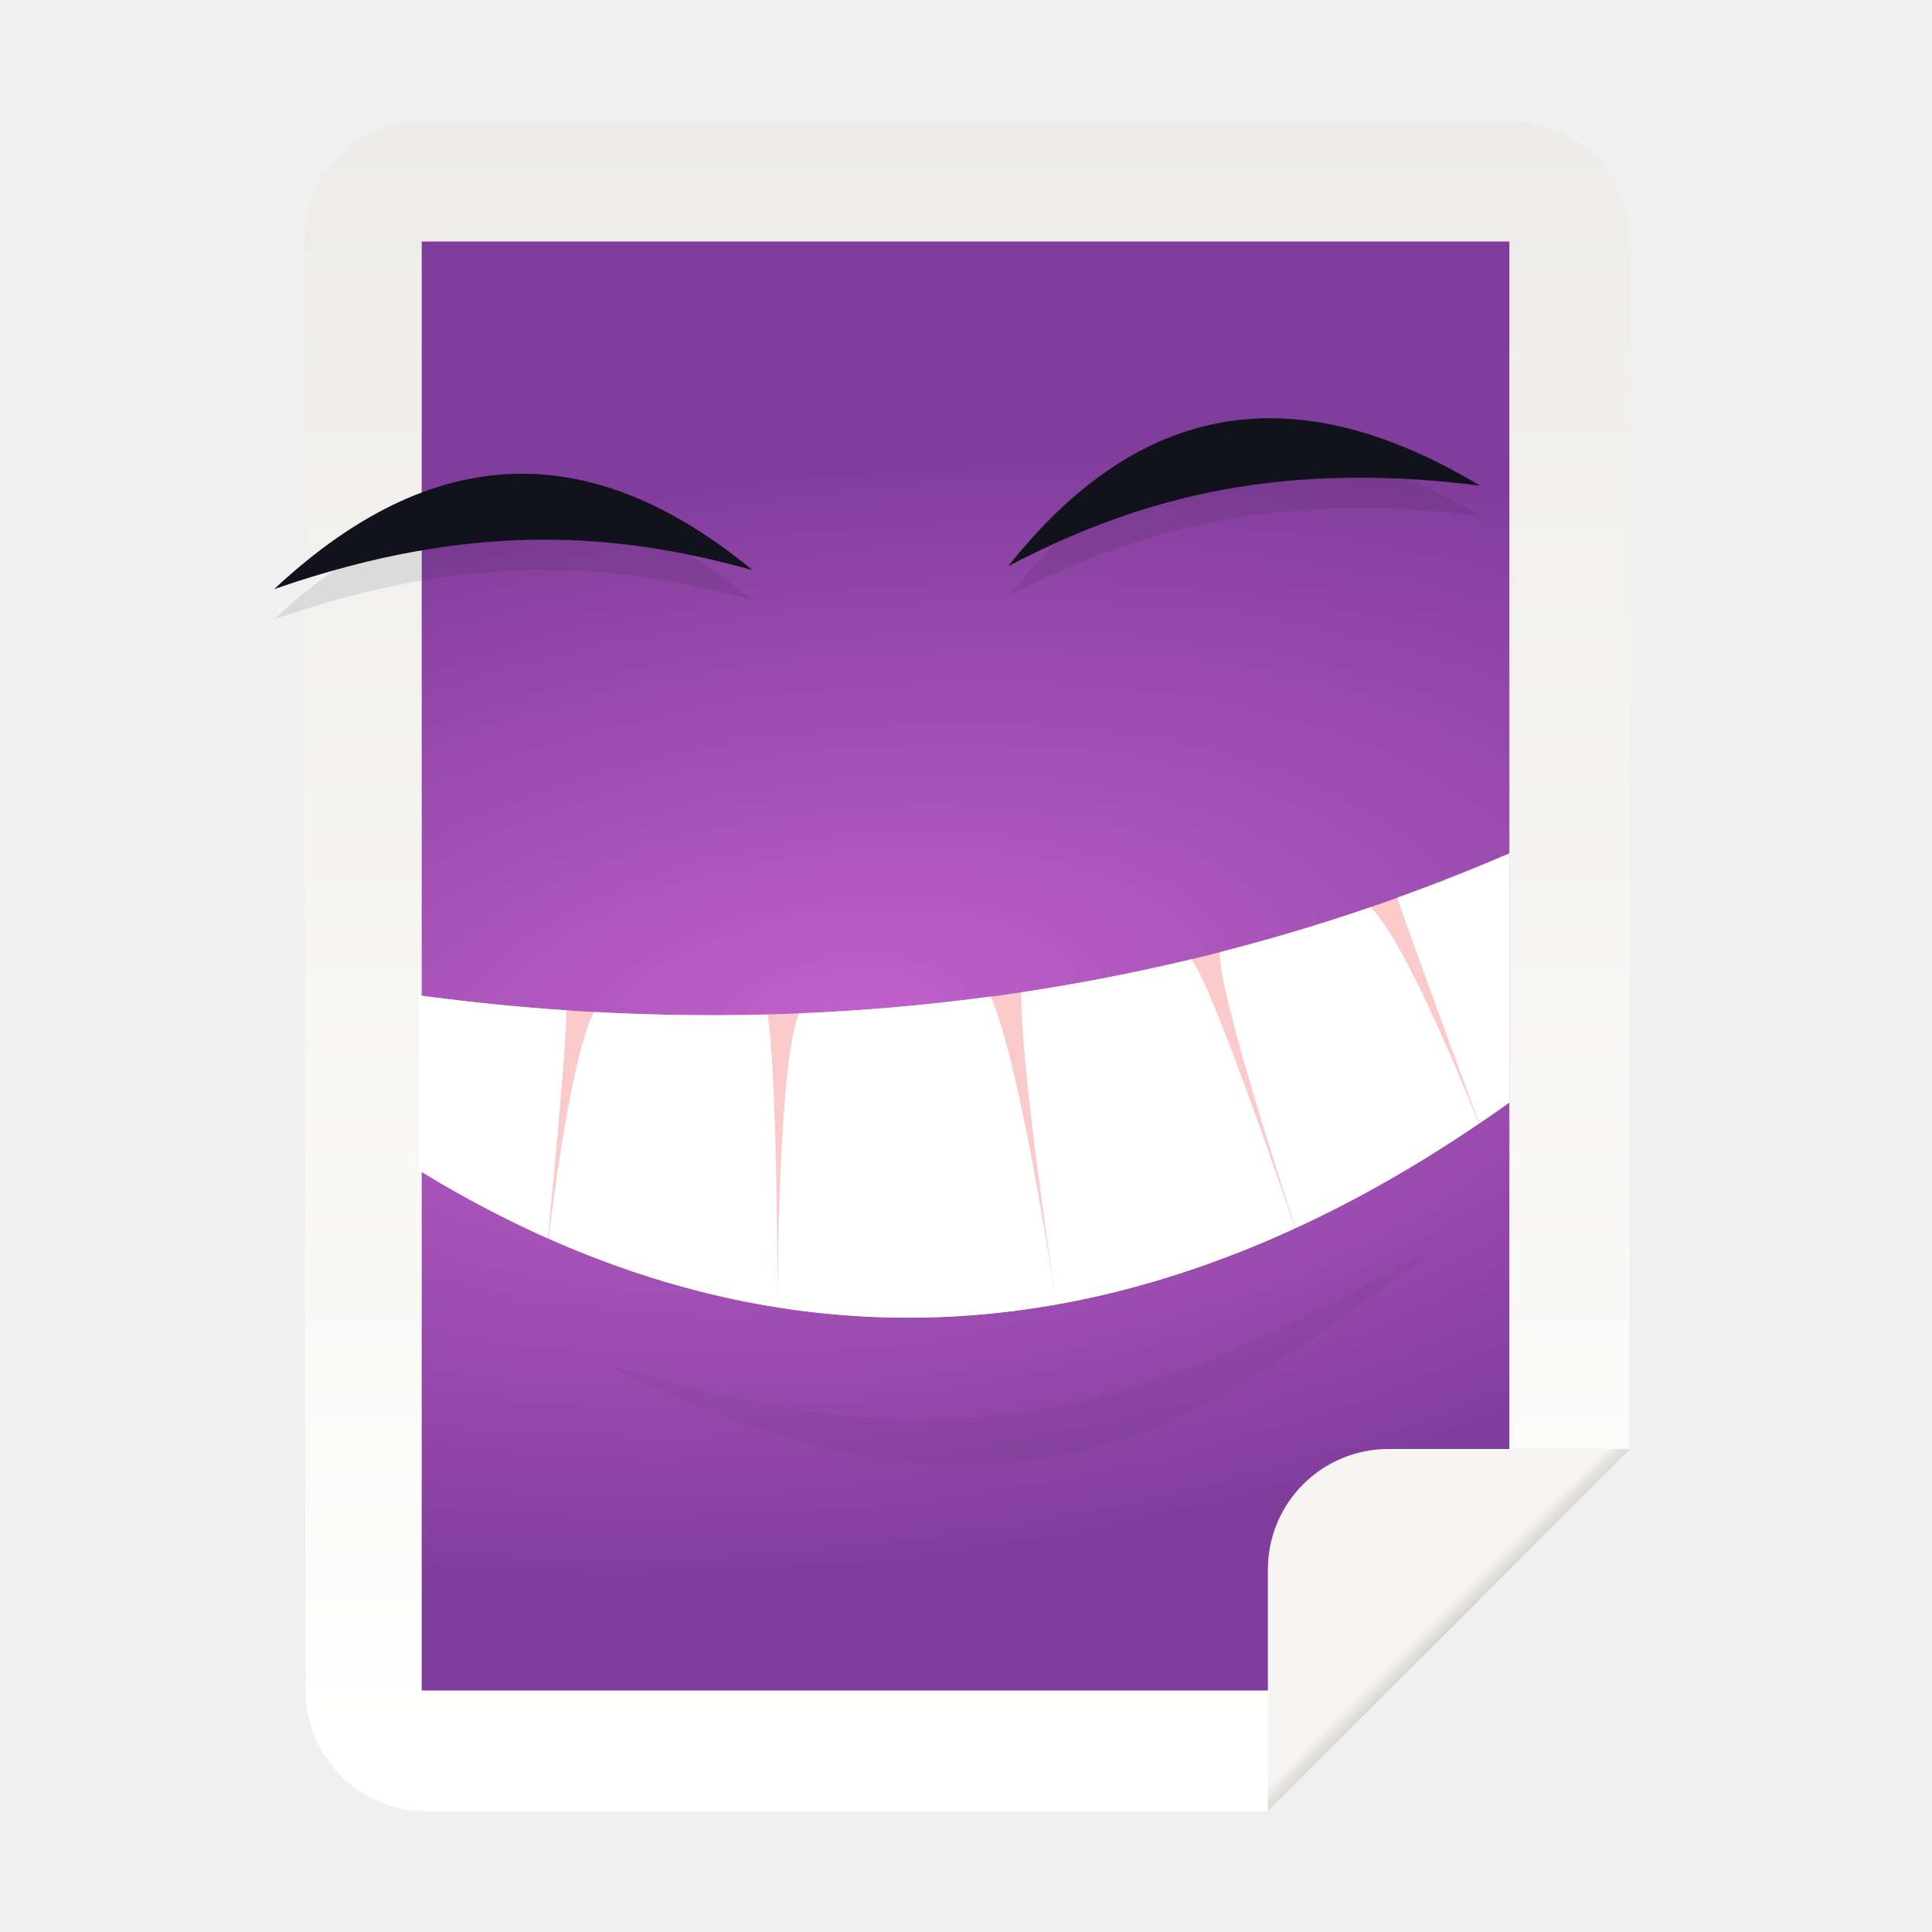
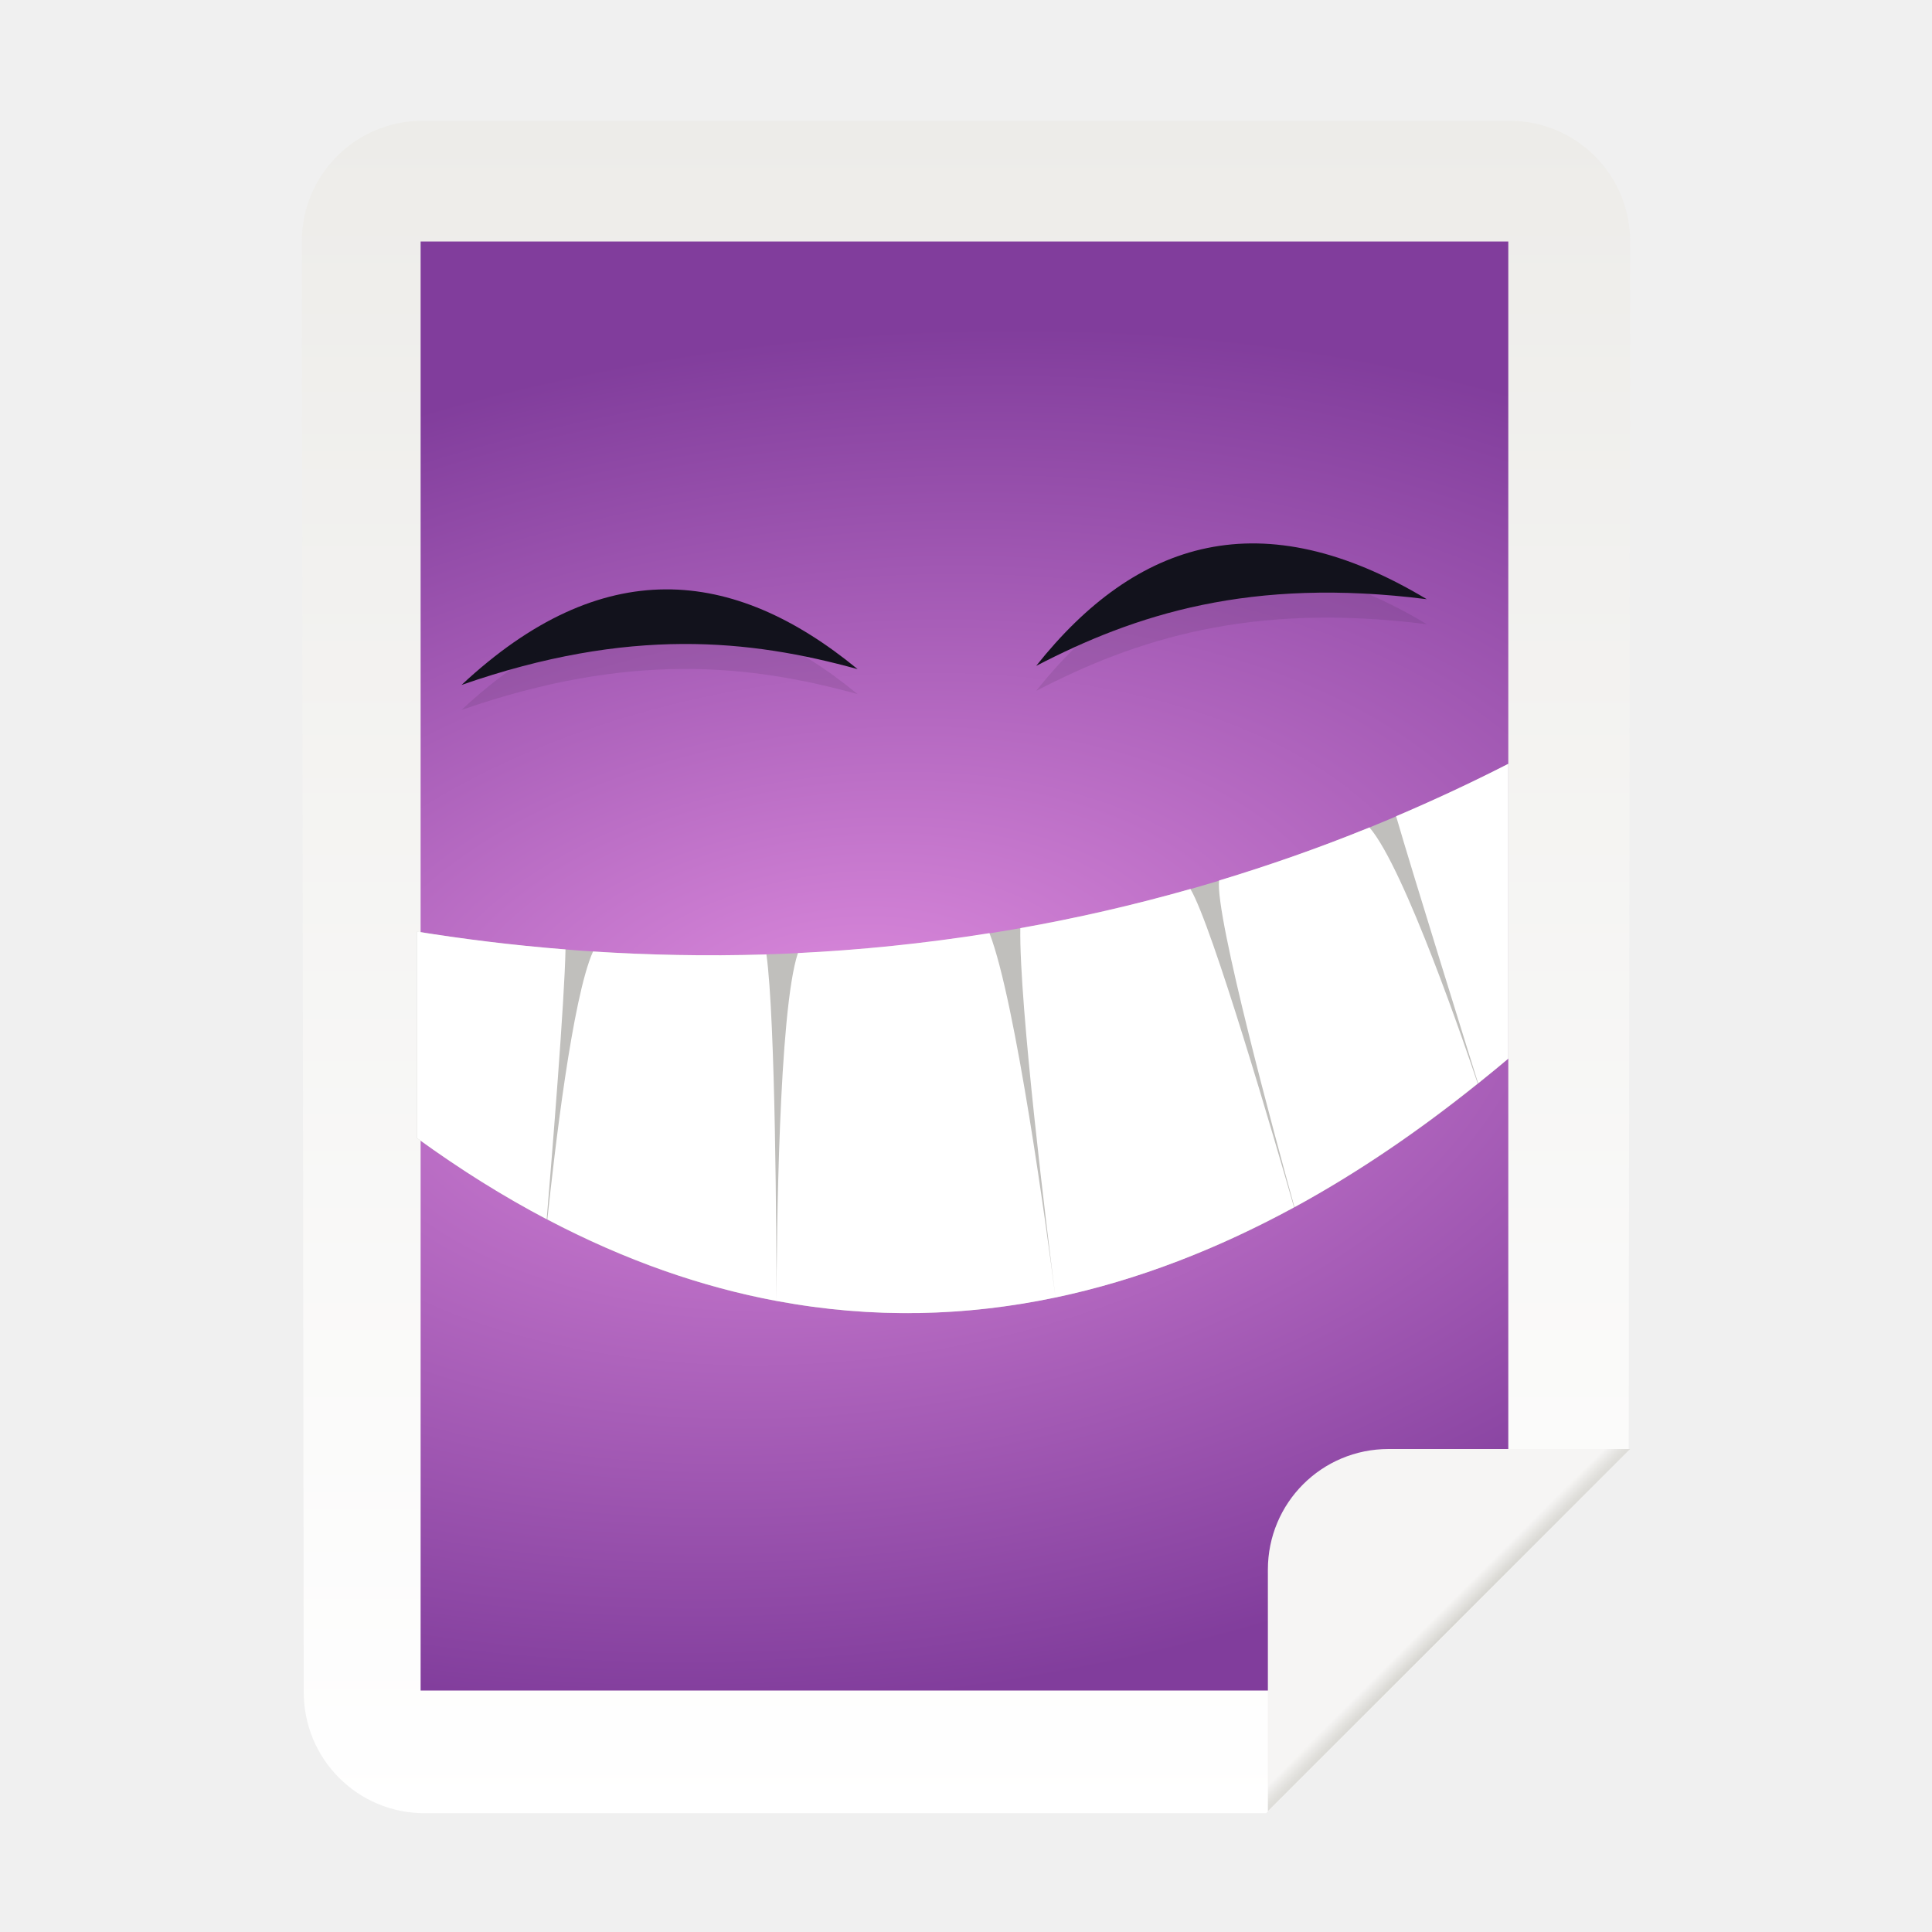
- <svg xmlns="http://www.w3.org/2000/svg" xmlns:xlink="http://www.w3.org/1999/xlink" viewBox="0 0 128 128" style="display:inline;enable-background:new" version="1.0" id="svg11300" height="128" width="128">
-   <defs id="defs3">
-     <linearGradient id="linearGradient992">
-       <stop id="stop988" offset="0" style="stop-color:#d5d4cf;stop-opacity:1" />
-       <stop id="stop990" offset="1" style="stop-color:#f6f5f4;stop-opacity:1" />
-     </linearGradient>
-     <linearGradient id="linearGradient1067">
-       <stop id="stop1063" offset="0" style="stop-color:#c061cb;stop-opacity:1" />
-       <stop id="stop1065" offset="1" style="stop-color:#813d9c;stop-opacity:1" />
-     </linearGradient>
-     <linearGradient id="linearGradient2198">
-       <stop id="stop2194" offset="0" style="stop-color:#edece9;stop-opacity:1" />
-       <stop id="stop2196" offset="1" style="stop-color:#ffffff;stop-opacity:1" />
-     </linearGradient>
-     <clipPath id="clipPath7348-3-6" clipPathUnits="userSpaceOnUse">
-       <rect ry="4.089" rx="4.089" y="44" x="32" height="220" width="188" id="rect7350-6-0" style="color:#000000;display:inline;overflow:visible;visibility:visible;fill:none;stroke:#000000;stroke-width:1;marker:none;enable-background:new" />
-     </clipPath>
-     <linearGradient y2="270.479" x2="189.989" y1="-180" x1="189.989" gradientTransform="matrix(0.25,0,0,0.25,-8.0318,225.0006)" gradientUnits="userSpaceOnUse" id="linearGradient989" xlink:href="#linearGradient2198" />
-     <radialGradient r="160" fy="39.756" fx="285.13" cy="39.756" cx="285.13" gradientTransform="matrix(0.03619228,0.2275787,-0.499979,0.06271315,65.45516,172.1346)" gradientUnits="userSpaceOnUse" id="radialGradient991" xlink:href="#linearGradient1067" />
-     <radialGradient r="64" fy="227.133" fx="399.442" cy="227.133" cx="399.442" gradientTransform="matrix(0.6815704,-0.6815704,0.01381068,0.01381068,-179.3494,549.067)" gradientUnits="userSpaceOnUse" id="radialGradient993" xlink:href="#linearGradient992" />
-   </defs>
-   <g transform="translate(0,-172)" style="display:inline" id="layer1">
-     <g style="display:inline" id="layer9">
-       <g transform="matrix(2.042553,0,0,2.042553,482.668,-270.5532)" clip-path="url(#clipPath7348-3-6)" id="g7337" style="display:inline;stroke-width:0.49;enable-background:new" />
-       <path style="opacity:1;fill:url(#linearGradient989);fill-opacity:1;stroke:none;stroke-width:0.5;stroke-linecap:butt;stroke-linejoin:miter;stroke-miterlimit:4;stroke-dasharray:none;stroke-dashoffset:0;stroke-opacity:1;marker:none;marker-start:none;marker-mid:none;marker-end:none;paint-order:normal" d="m 28.122,180.001 71.898,0 c 4.432,0 8.005,3.568 8,8 l -0.093,79.999 -23.993,24.001 -55.686,0 c -4.432,0 -7.994,-3.568 -8,-8 l -0.125,-96 c -0.006,-4.432 3.568,-8 8,-8 z" id="path957" />
-       <path style="display:inline;opacity:1;fill:url(#radialGradient991);fill-opacity:1;stroke:none;stroke-width:0.5;stroke-linecap:butt;stroke-linejoin:miter;stroke-miterlimit:4;stroke-dasharray:none;stroke-dashoffset:0;stroke-opacity:1;marker:none;marker-start:none;marker-mid:none;marker-end:none;paint-order:normal;enable-background:new" d="M 27.94,188.001 H 100 V 272.125 L 85.75,284.001 H 27.94 Z" id="path959" />
-       <path style="display:inline;opacity:0.05;fill:#12121c;fill-opacity:1;fill-rule:evenodd;stroke:none;stroke-width:0.252;enable-background:new" d="m 95.2,254.599 c -18.78,10.412 -30.958,15.397 -55.455,7.632 25.653,12.664 37.196,6.467 55.455,-7.632 z" id="path961" />
-       <path style="display:inline;fill:#12121c;fill-opacity:1;fill-rule:evenodd;stroke:none;stroke-width:0.25;enable-background:new" d="m 98.054,204.174 c -14.127,-1.793 -23.356,1.228 -31.256,5.334 8.028,-10.106 18.049,-13.266 31.256,-5.334 z" id="path963" />
-       <path id="path965" d="m 18.163,211.032 c 13.432,-4.681 23.097,-3.64 31.693,-1.262 -9.993,-8.217 -20.463,-9.23 -31.693,1.262 z" style="display:inline;fill:#12121c;fill-opacity:1;fill-rule:evenodd;stroke:none;stroke-width:0.25;enable-background:new" />
-       <path style="display:inline;opacity:0.1;fill:#12121c;fill-opacity:1;fill-rule:evenodd;stroke:none;stroke-width:0.25;enable-background:new" d="m 98.054,206.174 c -14.127,-1.793 -23.356,1.228 -31.256,5.334 8.028,-10.106 18.049,-13.266 31.256,-5.334 z" id="path967" />
-       <path id="path969" d="m 18.163,213.032 c 13.432,-4.681 23.097,-3.64 31.693,-1.262 -9.993,-8.217 -20.463,-9.23 -31.693,1.262 z" style="display:inline;opacity:0.1;fill:#12121c;fill-opacity:1;fill-rule:evenodd;stroke:none;stroke-width:0.25;enable-background:new" />
-       <path style="display:inline;fill:#fbcaca;fill-opacity:1;fill-rule:evenodd;stroke:none;stroke-width:0.201;enable-background:new" d="m 100,228.539 c -28.152,12.174 -54.998,11.762 -72.314,9.4 v 11.553 c 28.048,17.216 53.247,9.218 72.314,-4.449 z" id="path971" />
-       <path id="path973" d="m 100,228.541 c -2.488,1.076 -4.969,2.048 -7.431,2.935 1.058,3.1 4.976,13.72 5.432,14.956 0.672,-0.457 1.342,-0.913 1.999,-1.384 z m -9.199,3.563 c -3.359,1.154 -6.686,2.134 -9.966,2.973 -0.264,2.011 3.747,14.471 4.998,18.288 4.264,-1.963 8.314,-4.321 12.139,-6.921 -0.732,-1.849 -4.827,-12.044 -7.171,-14.341 z m -11.864,3.447 c -3.835,0.92 -7.596,1.641 -11.27,2.192 -0.075,4.341 1.79,17.078 2.332,20.685 5.525,-0.982 10.807,-2.752 15.804,-5.049 -1.272,-3.737 -5.41,-15.761 -6.866,-17.827 z m -8.938,22.876 c -0.555,-3.621 -2.627,-16.607 -4.375,-20.403 -4.385,0.589 -8.627,0.948 -12.69,1.115 -1.281,3.246 -1.406,16.011 -1.42,19.48 6.41,1.013 12.582,0.857 18.484,-0.192 z m -18.484,0.192 c -0.004,-3.427 -0.067,-15.719 -0.666,-19.403 -4.039,0.106 -7.876,0.029 -11.487,-0.167 -1.377,2.578 -2.558,11.244 -3.028,15.007 5.18,2.302 10.251,3.783 15.181,4.562 z M 27.686,237.935 v 11.56 c 2.901,1.78 5.769,3.287 8.605,4.55 0.366,-3.72 1.183,-12.251 1.246,-15.11 -3.542,-0.237 -6.841,-0.589 -9.85,-1 z" style="display:inline;opacity:1;fill:#ffffff;fill-opacity:1;fill-rule:evenodd;stroke:none;stroke-width:0.201;enable-background:new" />
-       <path style="opacity:1;fill:url(#radialGradient993);fill-opacity:1;stroke:none;stroke-width:0.5;stroke-linecap:butt;stroke-linejoin:miter;stroke-miterlimit:4;stroke-dasharray:none;stroke-dashoffset:0;stroke-opacity:1;marker:none;marker-start:none;marker-mid:none;marker-end:none;paint-order:normal" d="m 92,268 c -4.432,0 -8,3.568 -8,8 v 16 l 24,-24 z" id="path975" />
+ <svg xmlns="http://www.w3.org/2000/svg" height="128px" viewBox="0 0 128 128" width="128px">
+   <linearGradient id="a" gradientUnits="userSpaceOnUse" x1="39.366" x2="39.366" y1="8" y2="120.751">
+     <stop offset="0" stop-color="#edece9" />
+     <stop offset="1" stop-color="#ffffff" />
+   </linearGradient>
+   <radialGradient id="b" cx="285.13" cy="39.756" gradientTransform="matrix(0.050452 0.27802 -0.499163 0.0699068 61.28572 -14.53435)" gradientUnits="userSpaceOnUse" r="160">
+     <stop offset="0" stop-color="#dc8add" />
+     <stop offset="1" stop-color="#813d9c" />
+   </radialGradient>
+   <filter id="c" height="100%" width="100%" x="0%" y="0%">
+     <feColorMatrix in="SourceGraphic" type="matrix" values="0 0 0 0 1 0 0 0 0 1 0 0 0 0 1 0 0 0 1 0" />
+   </filter>
+   <mask id="d">
+     <g filter="url(#c)">
+       <rect fill-opacity="0.1" height="128" width="128" />
    </g>
+   </mask>
+   <clipPath id="e">
+     <rect height="152" width="192" />
+   </clipPath>
+   <mask id="f">
+     <g filter="url(#c)">
+       <rect fill-opacity="0.1" height="128" width="128" />
+     </g>
+   </mask>
+   <clipPath id="g">
+     <rect height="152" width="192" />
+   </clipPath>
+   <radialGradient id="h" cx="399.442" cy="227.133" gradientTransform="matrix(0.68157 -0.68157 0.0138107 0.0138107 -179.3494 377.067)" gradientUnits="userSpaceOnUse" r="64">
+     <stop offset="0" stop-color="#d5d4cf" />
+     <stop offset="1" stop-color="#f6f5f4" />
+   </radialGradient>
+   <path d="m 28.008 8 h 71.984 c 4.438 0 8.012 3.57 8.008 8.008 l -0.094 80.094 l -24.02 24.027 h -55.754 c -4.434 0 -8 -3.57 -8.008 -8.008 l -0.125 -96.113 c -0.008 -4.438 3.57 -8.008 8.008 -8.008 z m 0 0" fill="url(#a)" />
+   <path d="m 27.867 16 h 72.062 v 84.125 l -14.25 11.875 h -57.812 z m 0 0" fill="url(#b)" />
+   <path d="m 94.527 39.699 c -11.695 -1.484 -19.336 1.02 -25.879 4.418 c 6.648 -8.367 14.945 -10.984 25.879 -4.418 z m 0 0" fill="#12121c" fill-rule="evenodd" />
+   <path d="m 30.578 45.379 c 11.121 -3.875 19.125 -3.012 26.242 -1.047 c -8.277 -6.801 -16.945 -7.641 -26.242 1.047 z m 0 0" fill="#12121c" fill-rule="evenodd" />
+   <g clip-path="url(#e)" mask="url(#d)" transform="matrix(1 0 0 1 -8 -16)">
+     <path d="m 102.527 57.355 c -11.695 -1.484 -19.336 1.02 -25.879 4.418 c 6.648 -8.367 14.945 -10.984 25.879 -4.418 z m 0 0" fill="#12121c" fill-rule="evenodd" />
  </g>
+   <g clip-path="url(#g)" mask="url(#f)" transform="matrix(1 0 0 1 -8 -16)">
+     <path d="m 38.578 63.035 c 11.121 -3.875 19.125 -3.016 26.242 -1.047 c -8.277 -6.801 -16.945 -7.641 -26.242 1.047 z m 0 0" fill="#12121c" fill-rule="evenodd" />
+   </g>
+   <path d="m 99.93 50.609 c -28.152 14.398 -55 13.91 -72.312 11.117 v 13.668 c 28.047 20.363 53.246 10.902 72.312 -5.262 z m 0 0" fill="#c0bfbc" fill-rule="evenodd" />
+   <path d="m 99.93 50.605 c -2.488 1.273 -4.969 2.422 -7.434 3.473 c 1.059 3.668 4.977 16.23 5.434 17.695 c 0.672 -0.543 1.344 -1.082 2 -1.641 z m -9.199 4.215 c -3.359 1.367 -6.688 2.523 -9.965 3.516 c -0.266 2.383 3.746 17.125 4.996 21.641 c 4.266 -2.324 8.312 -5.113 12.141 -8.188 c -0.734 -2.188 -4.828 -14.25 -7.172 -16.969 z m -11.863 4.078 c -3.836 1.09 -7.598 1.941 -11.27 2.594 c -0.078 5.137 1.789 20.203 2.332 24.473 c 5.523 -1.164 10.805 -3.258 15.805 -5.977 c -1.273 -4.418 -5.41 -18.645 -6.867 -21.09 z m -8.938 27.066 c -0.555 -4.285 -2.629 -19.648 -4.375 -24.141 c -4.387 0.699 -8.629 1.121 -12.691 1.32 c -1.281 3.84 -1.406 18.941 -1.418 23.047 c 6.41 1.199 12.582 1.016 18.484 -0.227 z m -18.484 0.227 c -0.004 -4.055 -0.066 -18.598 -0.668 -22.957 c -4.039 0.125 -7.875 0.035 -11.488 -0.195 c -1.375 3.051 -2.555 13.301 -3.027 17.754 c 5.184 2.727 10.254 4.477 15.184 5.398 z m -23.828 -24.473 v 13.676 c 2.898 2.109 5.766 3.891 8.602 5.383 c 0.367 -4.398 1.184 -14.492 1.246 -17.875 c -3.539 -0.281 -6.84 -0.699 -9.848 -1.184 z m 0 0" fill="#ffffff" fill-rule="evenodd" />
+   <path d="m 92 96 c -4.434 0 -8 3.566 -8 8 v 16 l 24 -24 z m 0 0" fill="url(#h)" />
</svg>
